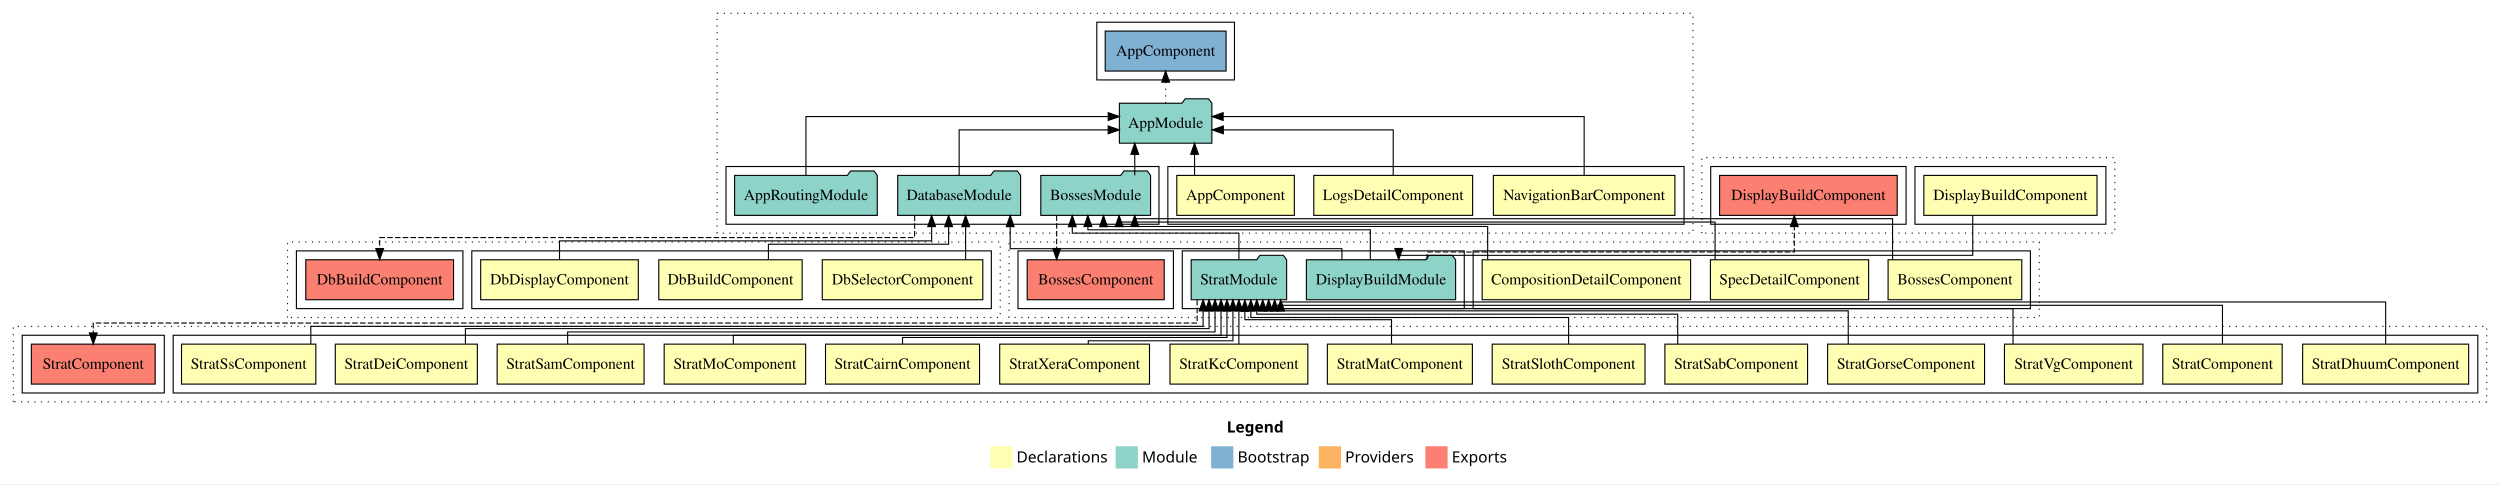
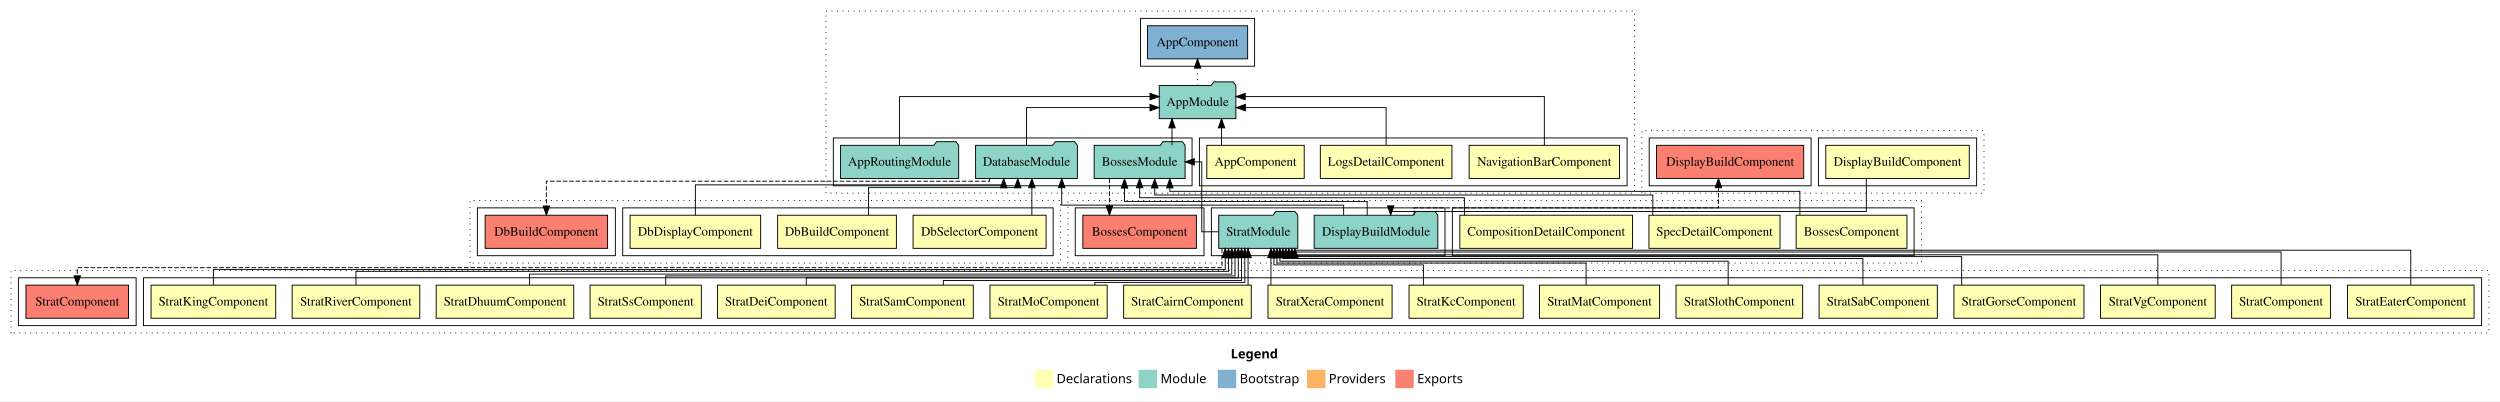
- <svg xmlns="http://www.w3.org/2000/svg" width="2252pt" height="436pt" viewBox="0.00 0.00 2252.00 436.00">
+ <svg xmlns="http://www.w3.org/2000/svg" width="2718pt" height="436pt" viewBox="0.00 0.00 2718.00 436.00">
  <g id="graph0" class="graph" transform="scale(1 1) rotate(0) translate(4 432)">
-     <polygon fill="#ffffff" stroke="transparent" points="-4,4 -4,-432 2248,-432 2248,4 -4,4" />
-     <text text-anchor="start" x="1101.009" y="-42.4" font-family="sans-serif" font-weight="bold" font-size="14.00" fill="#000000">Legend</text>
-     <polygon fill="#ffffb3" stroke="transparent" points="888,-10 888,-30 908,-30 908,-10 888,-10" />
-     <text text-anchor="start" x="911.629" y="-15.4" font-family="sans-serif" font-size="14.00" fill="#000000">  Declarations</text>
-     <polygon fill="#8dd3c7" stroke="transparent" points="1001,-10 1001,-30 1021,-30 1021,-10 1001,-10" />
-     <text text-anchor="start" x="1024.725" y="-15.4" font-family="sans-serif" font-size="14.00" fill="#000000">  Module</text>
-     <polygon fill="#80b1d3" stroke="transparent" points="1087,-10 1087,-30 1107,-30 1107,-10 1087,-10" />
-     <text text-anchor="start" x="1110.781" y="-15.4" font-family="sans-serif" font-size="14.00" fill="#000000">  Bootstrap</text>
-     <polygon fill="#fdb462" stroke="transparent" points="1184,-10 1184,-30 1204,-30 1204,-10 1184,-10" />
-     <text text-anchor="start" x="1207.673" y="-15.4" font-family="sans-serif" font-size="14.00" fill="#000000">  Providers</text>
-     <polygon fill="#fb8072" stroke="transparent" points="1280,-10 1280,-30 1300,-30 1300,-10 1280,-10" />
-     <text text-anchor="start" x="1303.726" y="-15.4" font-family="sans-serif" font-size="14.00" fill="#000000">  Exports</text>
+     <polygon fill="#ffffff" stroke="transparent" points="-4,4 -4,-432 2714,-432 2714,4 -4,4" />
+     <text text-anchor="start" x="1334.009" y="-42.4" font-family="sans-serif" font-weight="bold" font-size="14.00" fill="#000000">Legend</text>
+     <polygon fill="#ffffb3" stroke="transparent" points="1121,-10 1121,-30 1141,-30 1141,-10 1121,-10" />
+     <text text-anchor="start" x="1144.629" y="-15.4" font-family="sans-serif" font-size="14.00" fill="#000000">  Declarations</text>
+     <polygon fill="#8dd3c7" stroke="transparent" points="1234,-10 1234,-30 1254,-30 1254,-10 1234,-10" />
+     <text text-anchor="start" x="1257.725" y="-15.4" font-family="sans-serif" font-size="14.00" fill="#000000">  Module</text>
+     <polygon fill="#80b1d3" stroke="transparent" points="1320,-10 1320,-30 1340,-30 1340,-10 1320,-10" />
+     <text text-anchor="start" x="1343.781" y="-15.4" font-family="sans-serif" font-size="14.00" fill="#000000">  Bootstrap</text>
+     <polygon fill="#fdb462" stroke="transparent" points="1417,-10 1417,-30 1437,-30 1437,-10 1417,-10" />
+     <text text-anchor="start" x="1440.673" y="-15.4" font-family="sans-serif" font-size="14.00" fill="#000000">  Providers</text>
+     <polygon fill="#fb8072" stroke="transparent" points="1513,-10 1513,-30 1533,-30 1533,-10 1513,-10" />
+     <text text-anchor="start" x="1536.726" y="-15.4" font-family="sans-serif" font-size="14.00" fill="#000000">  Exports</text>
    <g id="clust1" class="cluster">
-       <polygon fill="none" stroke="#000000" stroke-dasharray="1,5" points="642,-222 642,-420 1521,-420 1521,-222 642,-222" />
+       <polygon fill="none" stroke="#000000" stroke-dasharray="1,5" points="894,-222 894,-420 1773,-420 1773,-222 894,-222" />
    </g>
    <g id="clust2" class="cluster">
-       <polygon fill="none" stroke="#000000" points="1048,-230 1048,-282 1513,-282 1513,-230 1048,-230" />
+       <polygon fill="none" stroke="#000000" points="1300,-230 1300,-282 1765,-282 1765,-230 1300,-230" />
    </g>
    <g id="clust6" class="cluster">
-       <polygon fill="none" stroke="#000000" points="650,-230 650,-282 1040,-282 1040,-230 650,-230" />
+       <polygon fill="none" stroke="#000000" points="902,-230 902,-282 1292,-282 1292,-230 902,-230" />
    </g>
    <g id="clust8" class="cluster">
-       <polygon fill="none" stroke="#000000" points="984,-360 984,-412 1108,-412 1108,-360 984,-360" />
+       <polygon fill="none" stroke="#000000" points="1236,-360 1236,-412 1360,-412 1360,-360 1236,-360" />
    </g>
    <g id="clust16" class="cluster">
-       <polygon fill="none" stroke="#000000" stroke-dasharray="1,5" points="905,-146 905,-214 1833,-214 1833,-146 905,-146" />
+       <polygon fill="none" stroke="#000000" stroke-dasharray="1,5" points="1157,-146 1157,-214 2085,-214 2085,-146 1157,-146" />
    </g>
    <g id="clust17" class="cluster">
-       <polygon fill="none" stroke="#000000" points="1323,-154 1323,-206 1825,-206 1825,-154 1323,-154" />
+       <polygon fill="none" stroke="#000000" points="1575,-154 1575,-206 2077,-206 2077,-154 1575,-154" />
    </g>
    <g id="clust21" class="cluster">
-       <polygon fill="none" stroke="#000000" points="1061,-154 1061,-206 1315,-206 1315,-154 1061,-154" />
+       <polygon fill="none" stroke="#000000" points="1313,-154 1313,-206 1567,-206 1567,-154 1313,-154" />
    </g>
    <g id="clust22" class="cluster">
-       <polygon fill="none" stroke="#000000" points="913,-154 913,-206 1053,-206 1053,-154 913,-154" />
+       <polygon fill="none" stroke="#000000" points="1165,-154 1165,-206 1305,-206 1305,-154 1165,-154" />
    </g>
    <g id="clust25" class="cluster">
-       <polygon fill="none" stroke="#000000" stroke-dasharray="1,5" points="255,-146 255,-214 897,-214 897,-146 255,-146" />
+       <polygon fill="none" stroke="#000000" stroke-dasharray="1,5" points="507,-146 507,-214 1149,-214 1149,-146 507,-146" />
    </g>
    <g id="clust26" class="cluster">
-       <polygon fill="none" stroke="#000000" points="421,-154 421,-206 889,-206 889,-154 421,-154" />
+       <polygon fill="none" stroke="#000000" points="673,-154 673,-206 1141,-206 1141,-154 673,-154" />
    </g>
    <g id="clust31" class="cluster">
-       <polygon fill="none" stroke="#000000" points="263,-154 263,-206 413,-206 413,-154 263,-154" />
+       <polygon fill="none" stroke="#000000" points="515,-154 515,-206 665,-206 665,-154 515,-154" />
    </g>
    <g id="clust34" class="cluster">
-       <polygon fill="none" stroke="#000000" stroke-dasharray="1,5" points="1529,-222 1529,-290 1901,-290 1901,-222 1529,-222" />
+       <polygon fill="none" stroke="#000000" stroke-dasharray="1,5" points="1781,-222 1781,-290 2153,-290 2153,-222 1781,-222" />
    </g>
    <g id="clust35" class="cluster">
-       <polygon fill="none" stroke="#000000" points="1721,-230 1721,-282 1893,-282 1893,-230 1721,-230" />
+       <polygon fill="none" stroke="#000000" points="1973,-230 1973,-282 2145,-282 2145,-230 1973,-230" />
    </g>
    <g id="clust38" class="cluster">
-       <polygon fill="none" stroke="#000000" points="1537,-230 1537,-282 1713,-282 1713,-230 1537,-230" />
+       <polygon fill="none" stroke="#000000" points="1789,-230 1789,-282 1965,-282 1965,-230 1789,-230" />
    </g>
    <g id="clust41" class="cluster">
-       <polygon fill="none" stroke="#000000" stroke-dasharray="1,5" points="8,-70 8,-138 2236,-138 2236,-70 8,-70" />
+       <polygon fill="none" stroke="#000000" stroke-dasharray="1,5" points="8,-70 8,-138 2702,-138 2702,-70 8,-70" />
    </g>
    <g id="clust42" class="cluster">
-       <polygon fill="none" stroke="#000000" points="152,-78 152,-130 2228,-130 2228,-78 152,-78" />
-     </g>
-     <g id="clust58" class="cluster">
+       <polygon fill="none" stroke="#000000" points="152,-78 152,-130 2694,-130 2694,-78 152,-78" />
+     </g>
+     <g id="clust61" class="cluster">
      <polygon fill="none" stroke="#000000" points="16,-78 16,-130 144,-130 144,-78 16,-78" />
    </g>
    <g id="node1" class="node">
-       <polygon fill="#ffffb3" stroke="#000000" points="1161.94,-274 1056.06,-274 1056.06,-238 1161.94,-238 1161.94,-274" />
-       <text text-anchor="middle" x="1109" y="-251.8" font-family="Times,serif" font-size="14.00" fill="#000000">AppComponent</text>
+       <polygon fill="#ffffb3" stroke="#000000" points="1413.94,-274 1308.06,-274 1308.06,-238 1413.94,-238 1413.94,-274" />
+       <text text-anchor="middle" x="1361" y="-251.8" font-family="Times,serif" font-size="14.00" fill="#000000">AppComponent</text>
    </g>
    <g id="node4" class="node">
-       <polygon fill="#8dd3c7" stroke="#000000" points="1087.657,-339 1084.657,-343 1063.657,-343 1060.657,-339 1004.343,-339 1004.343,-303 1087.657,-303 1087.657,-339" />
-       <text text-anchor="middle" x="1046" y="-316.8" font-family="Times,serif" font-size="14.00" fill="#000000">AppModule</text>
+       <polygon fill="#8dd3c7" stroke="#000000" points="1339.657,-339 1336.657,-343 1315.657,-343 1312.657,-339 1256.343,-339 1256.343,-303 1339.657,-303 1339.657,-339" />
+       <text text-anchor="middle" x="1298" y="-316.8" font-family="Times,serif" font-size="14.00" fill="#000000">AppModule</text>
    </g>
    <g id="edge1" class="edge">
-       <path fill="none" stroke="#000000" d="M1072.054,-274.106C1072.054,-274.106 1072.054,-292.991 1072.054,-292.991" />
-       <polygon fill="#000000" stroke="#000000" points="1068.554,-292.991 1072.054,-302.991 1075.554,-292.991 1068.554,-292.991" />
+       <path fill="none" stroke="#000000" d="M1324.054,-274.106C1324.054,-274.106 1324.054,-292.991 1324.054,-292.991" />
+       <polygon fill="#000000" stroke="#000000" points="1320.554,-292.991 1324.054,-302.991 1327.554,-292.991 1320.554,-292.991" />
    </g>
    <g id="node2" class="node">
-       <polygon fill="#ffffb3" stroke="#000000" points="1504.752,-274 1341.248,-274 1341.248,-238 1504.752,-238 1504.752,-274" />
-       <text text-anchor="middle" x="1423" y="-251.8" font-family="Times,serif" font-size="14.00" fill="#000000">NavigationBarComponent</text>
+       <polygon fill="#ffffb3" stroke="#000000" points="1756.752,-274 1593.248,-274 1593.248,-238 1756.752,-238 1756.752,-274" />
+       <text text-anchor="middle" x="1675" y="-251.8" font-family="Times,serif" font-size="14.00" fill="#000000">NavigationBarComponent</text>
    </g>
    <g id="edge2" class="edge">
-       <path fill="none" stroke="#000000" d="M1423,-274.284C1423,-295.321 1423,-327 1423,-327 1423,-327 1097.786,-327 1097.786,-327" />
-       <polygon fill="#000000" stroke="#000000" points="1097.786,-323.5 1087.786,-327 1097.786,-330.5 1097.786,-323.5" />
+       <path fill="none" stroke="#000000" d="M1675,-274.284C1675,-295.321 1675,-327 1675,-327 1675,-327 1349.786,-327 1349.786,-327" />
+       <polygon fill="#000000" stroke="#000000" points="1349.786,-323.5 1339.786,-327 1349.786,-330.5 1349.786,-323.5" />
    </g>
    <g id="node3" class="node">
-       <polygon fill="#ffffb3" stroke="#000000" points="1322.538,-274 1179.462,-274 1179.462,-238 1322.538,-238 1322.538,-274" />
-       <text text-anchor="middle" x="1251" y="-251.8" font-family="Times,serif" font-size="14.00" fill="#000000">LogsDetailComponent</text>
+       <polygon fill="#ffffb3" stroke="#000000" points="1574.538,-274 1431.462,-274 1431.462,-238 1574.538,-238 1574.538,-274" />
+       <text text-anchor="middle" x="1503" y="-251.8" font-family="Times,serif" font-size="14.00" fill="#000000">LogsDetailComponent</text>
    </g>
    <g id="edge3" class="edge">
-       <path fill="none" stroke="#000000" d="M1251,-274.022C1251,-291.373 1251,-315 1251,-315 1251,-315 1097.979,-315 1097.979,-315" />
-       <polygon fill="#000000" stroke="#000000" points="1097.979,-311.5 1087.979,-315 1097.979,-318.5 1097.979,-311.5" />
+       <path fill="none" stroke="#000000" d="M1503,-274.022C1503,-291.373 1503,-315 1503,-315 1503,-315 1349.979,-315 1349.979,-315" />
+       <polygon fill="#000000" stroke="#000000" points="1349.979,-311.5 1339.979,-315 1349.979,-318.5 1349.979,-311.5" />
    </g>
    <g id="node8" class="node">
-       <polygon fill="#80b1d3" stroke="#000000" points="1100.439,-404 991.561,-404 991.561,-368 1100.439,-368 1100.439,-404" />
-       <text text-anchor="middle" x="1046" y="-381.8" font-family="Times,serif" font-size="14.00" fill="#000000">AppComponent </text>
+       <polygon fill="#80b1d3" stroke="#000000" points="1352.439,-404 1243.561,-404 1243.561,-368 1352.439,-368 1352.439,-404" />
+       <text text-anchor="middle" x="1298" y="-381.8" font-family="Times,serif" font-size="14.00" fill="#000000">AppComponent </text>
    </g>
    <g id="edge7" class="edge">
-       <path fill="none" stroke="#000000" stroke-dasharray="1,5" d="M1046,-339.106C1046,-339.106 1046,-357.991 1046,-357.991" />
-       <polygon fill="#000000" stroke="#000000" points="1042.5,-357.991 1046,-367.991 1049.5,-357.991 1042.5,-357.991" />
+       <path fill="none" stroke="#000000" stroke-dasharray="1,5" d="M1298,-339.106C1298,-339.106 1298,-357.991 1298,-357.991" />
+       <polygon fill="#000000" stroke="#000000" points="1294.5,-357.991 1298,-367.991 1301.5,-357.991 1294.5,-357.991" />
    </g>
    <g id="node5" class="node">
-       <polygon fill="#8dd3c7" stroke="#000000" points="786.274,-274 783.274,-278 762.274,-278 759.274,-274 657.726,-274 657.726,-238 786.274,-238 786.274,-274" />
-       <text text-anchor="middle" x="722" y="-251.8" font-family="Times,serif" font-size="14.00" fill="#000000">AppRoutingModule</text>
+       <polygon fill="#8dd3c7" stroke="#000000" points="1038.274,-274 1035.274,-278 1014.274,-278 1011.274,-274 909.726,-274 909.726,-238 1038.274,-238 1038.274,-274" />
+       <text text-anchor="middle" x="974" y="-251.8" font-family="Times,serif" font-size="14.00" fill="#000000">AppRoutingModule</text>
    </g>
    <g id="edge4" class="edge">
-       <path fill="none" stroke="#000000" d="M722,-274.284C722,-295.321 722,-327 722,-327 722,-327 994.306,-327 994.306,-327" />
-       <polygon fill="#000000" stroke="#000000" points="994.306,-330.5 1004.306,-327 994.306,-323.5 994.306,-330.5" />
+       <path fill="none" stroke="#000000" d="M974,-274.284C974,-295.321 974,-327 974,-327 974,-327 1246.306,-327 1246.306,-327" />
+       <polygon fill="#000000" stroke="#000000" points="1246.306,-330.5 1256.306,-327 1246.306,-323.5 1246.306,-330.5" />
    </g>
    <g id="node6" class="node">
-       <polygon fill="#8dd3c7" stroke="#000000" points="915.35,-274 912.35,-278 891.35,-278 888.35,-274 804.65,-274 804.65,-238 915.35,-238 915.35,-274" />
-       <text text-anchor="middle" x="860" y="-251.8" font-family="Times,serif" font-size="14.00" fill="#000000">DatabaseModule</text>
+       <polygon fill="#8dd3c7" stroke="#000000" points="1167.35,-274 1164.35,-278 1143.35,-278 1140.35,-274 1056.65,-274 1056.65,-238 1167.35,-238 1167.35,-274" />
+       <text text-anchor="middle" x="1112" y="-251.8" font-family="Times,serif" font-size="14.00" fill="#000000">DatabaseModule</text>
    </g>
    <g id="edge5" class="edge">
-       <path fill="none" stroke="#000000" d="M860,-274.022C860,-291.373 860,-315 860,-315 860,-315 994.258,-315 994.258,-315" />
-       <polygon fill="#000000" stroke="#000000" points="994.258,-318.5 1004.258,-315 994.258,-311.5 994.258,-318.5" />
+       <path fill="none" stroke="#000000" d="M1112,-274.022C1112,-291.373 1112,-315 1112,-315 1112,-315 1246.258,-315 1246.258,-315" />
+       <polygon fill="#000000" stroke="#000000" points="1246.258,-318.5 1256.258,-315 1246.258,-311.5 1246.258,-318.5" />
    </g>
    <g id="node18" class="node">
-       <polygon fill="#fb8072" stroke="#000000" points="404.557,-198 271.443,-198 271.443,-162 404.557,-162 404.557,-198" />
-       <text text-anchor="middle" x="338" y="-175.8" font-family="Times,serif" font-size="14.00" fill="#000000">DbBuildComponent </text>
+       <polygon fill="#fb8072" stroke="#000000" points="656.557,-198 523.443,-198 523.443,-162 656.557,-162 656.557,-198" />
+       <text text-anchor="middle" x="590" y="-175.8" font-family="Times,serif" font-size="14.00" fill="#000000">DbBuildComponent </text>
    </g>
    <g id="edge18" class="edge">
-       <path fill="none" stroke="#000000" stroke-dasharray="5,2" d="M819.891,-237.89C819.891,-228.103 819.891,-218 819.891,-218 819.891,-218 338,-218 338,-218 338,-218 338,-208.11 338,-208.11" />
-       <polygon fill="#000000" stroke="#000000" points="341.5,-208.11 338,-198.11 334.5,-208.11 341.5,-208.11" />
+       <path fill="none" stroke="#000000" stroke-dasharray="5,2" d="M1071.891,-237.92C1071.891,-236.154 1071.891,-235 1071.891,-235 1071.891,-235 590,-235 590,-235 590,-235 590,-208.009 590,-208.009" />
+       <polygon fill="#000000" stroke="#000000" points="593.5,-208.009 590,-198.009 586.5,-208.009 593.5,-208.009" />
    </g>
    <g id="node7" class="node">
-       <polygon fill="#8dd3c7" stroke="#000000" points="1032.436,-274 1029.436,-278 1008.436,-278 1005.436,-274 933.564,-274 933.564,-238 1032.436,-238 1032.436,-274" />
-       <text text-anchor="middle" x="983" y="-251.8" font-family="Times,serif" font-size="14.00" fill="#000000">BossesModule</text>
+       <polygon fill="#8dd3c7" stroke="#000000" points="1284.436,-274 1281.436,-278 1260.436,-278 1257.436,-274 1185.564,-274 1185.564,-238 1284.436,-238 1284.436,-274" />
+       <text text-anchor="middle" x="1235" y="-251.8" font-family="Times,serif" font-size="14.00" fill="#000000">BossesModule</text>
    </g>
    <g id="edge6" class="edge">
-       <path fill="none" stroke="#000000" d="M1018.195,-274.106C1018.195,-274.106 1018.195,-292.991 1018.195,-292.991" />
-       <polygon fill="#000000" stroke="#000000" points="1014.695,-292.991 1018.195,-302.991 1021.695,-292.991 1014.695,-292.991" />
+       <path fill="none" stroke="#000000" d="M1270.195,-274.106C1270.195,-274.106 1270.195,-292.991 1270.195,-292.991" />
+       <polygon fill="#000000" stroke="#000000" points="1266.695,-292.991 1270.195,-302.991 1273.695,-292.991 1266.695,-292.991" />
    </g>
    <g id="node14" class="node">
-       <polygon fill="#fb8072" stroke="#000000" points="1044.718,-198 921.282,-198 921.282,-162 1044.718,-162 1044.718,-198" />
-       <text text-anchor="middle" x="983" y="-175.8" font-family="Times,serif" font-size="14.00" fill="#000000">BossesComponent </text>
+       <polygon fill="#fb8072" stroke="#000000" points="1296.718,-198 1173.282,-198 1173.282,-162 1296.718,-162 1296.718,-198" />
+       <text text-anchor="middle" x="1235" y="-175.8" font-family="Times,serif" font-size="14.00" fill="#000000">BossesComponent </text>
    </g>
    <g id="edge13" class="edge">
-       <path fill="none" stroke="#000000" stroke-dasharray="5,2" d="M947.845,-237.989C947.845,-237.989 947.845,-208.145 947.845,-208.145" />
-       <polygon fill="#000000" stroke="#000000" points="951.345,-208.145 947.845,-198.145 944.345,-208.145 951.345,-208.145" />
+       <path fill="none" stroke="#000000" stroke-dasharray="5,2" d="M1202.188,-237.989C1202.188,-237.989 1202.188,-208.145 1202.188,-208.145" />
+       <polygon fill="#000000" stroke="#000000" points="1205.688,-208.145 1202.188,-198.145 1198.688,-208.145 1205.688,-208.145" />
    </g>
    <g id="node9" class="node">
-       <polygon fill="#ffffb3" stroke="#000000" points="1679.252,-198 1536.748,-198 1536.748,-162 1679.252,-162 1679.252,-198" />
-       <text text-anchor="middle" x="1608" y="-175.8" font-family="Times,serif" font-size="14.00" fill="#000000">SpecDetailComponent</text>
+       <polygon fill="#ffffb3" stroke="#000000" points="1931.252,-198 1788.748,-198 1788.748,-162 1931.252,-162 1931.252,-198" />
+       <text text-anchor="middle" x="1860" y="-175.8" font-family="Times,serif" font-size="14.00" fill="#000000">SpecDetailComponent</text>
    </g>
    <g id="edge8" class="edge">
-       <path fill="none" stroke="#000000" d="M1540.938,-198.187C1540.938,-213.182 1540.938,-232 1540.938,-232 1540.938,-232 1004.093,-232 1004.093,-232 1004.093,-232 1004.093,-232.581 1004.093,-232.581" />
-       <polygon fill="#000000" stroke="#000000" points="1000.593,-227.81 1004.093,-237.81 1007.593,-227.81 1000.593,-227.81" />
+       <path fill="none" stroke="#000000" d="M1792.938,-198.127C1792.938,-208.711 1792.938,-220 1792.938,-220 1792.938,-220 1251.406,-220 1251.406,-220 1251.406,-220 1251.406,-227.578 1251.406,-227.578" />
+       <polygon fill="#000000" stroke="#000000" points="1247.906,-227.578 1251.406,-237.578 1254.906,-227.578 1247.906,-227.578" />
    </g>
    <g id="node10" class="node">
-       <polygon fill="#ffffb3" stroke="#000000" points="1518.884,-198 1331.116,-198 1331.116,-162 1518.884,-162 1518.884,-198" />
-       <text text-anchor="middle" x="1425" y="-175.8" font-family="Times,serif" font-size="14.00" fill="#000000">CompositionDetailComponent</text>
+       <polygon fill="#ffffb3" stroke="#000000" points="1770.884,-198 1583.116,-198 1583.116,-162 1770.884,-162 1770.884,-198" />
+       <text text-anchor="middle" x="1677" y="-175.8" font-family="Times,serif" font-size="14.00" fill="#000000">CompositionDetailComponent</text>
    </g>
    <g id="edge9" class="edge">
-       <path fill="none" stroke="#000000" d="M1336.091,-198.147C1336.091,-211.739 1336.091,-228 1336.091,-228 1336.091,-228 990.031,-228 990.031,-228 990.031,-228 990.031,-228.979 990.031,-228.979" />
-       <polygon fill="#000000" stroke="#000000" points="986.531,-227.793 990.031,-237.793 993.531,-227.793 986.531,-227.793" />
+       <path fill="none" stroke="#000000" d="M1588.091,-198.066C1588.091,-207.459 1588.091,-217 1588.091,-217 1588.091,-217 1235,-217 1235,-217 1235,-217 1235,-227.87 1235,-227.87" />
+       <polygon fill="#000000" stroke="#000000" points="1231.5,-227.87 1235,-237.87 1238.5,-227.87 1231.5,-227.87" />
    </g>
    <g id="node11" class="node">
-       <polygon fill="#ffffb3" stroke="#000000" points="1817.218,-198 1696.782,-198 1696.782,-162 1817.218,-162 1817.218,-198" />
-       <text text-anchor="middle" x="1757" y="-175.8" font-family="Times,serif" font-size="14.00" fill="#000000">BossesComponent</text>
+       <polygon fill="#ffffb3" stroke="#000000" points="2069.218,-198 1948.782,-198 1948.782,-162 2069.218,-162 2069.218,-198" />
+       <text text-anchor="middle" x="2009" y="-175.8" font-family="Times,serif" font-size="14.00" fill="#000000">BossesComponent</text>
    </g>
    <g id="edge10" class="edge">
-       <path fill="none" stroke="#000000" d="M1700.82,-198.009C1700.82,-214.049 1700.82,-235 1700.82,-235 1700.82,-235 1018.155,-235 1018.155,-235 1018.155,-235 1018.155,-235.292 1018.155,-235.292" />
-       <polygon fill="#000000" stroke="#000000" points="1014.656,-227.92 1018.155,-237.92 1021.656,-227.92 1014.656,-227.92" />
+       <path fill="none" stroke="#000000" d="M1952.82,-198.15C1952.82,-210.271 1952.82,-224 1952.82,-224 1952.82,-224 1267.812,-224 1267.812,-224 1267.812,-224 1267.812,-227.757 1267.812,-227.757" />
+       <polygon fill="#000000" stroke="#000000" points="1264.312,-227.757 1267.812,-237.757 1271.312,-227.757 1264.312,-227.757" />
    </g>
    <g id="node12" class="node">
-       <polygon fill="#8dd3c7" stroke="#000000" points="1307.215,-198 1304.215,-202 1283.215,-202 1280.215,-198 1172.785,-198 1172.785,-162 1307.215,-162 1307.215,-198" />
-       <text text-anchor="middle" x="1240" y="-175.8" font-family="Times,serif" font-size="14.00" fill="#000000">DisplayBuildModule</text>
+       <polygon fill="#8dd3c7" stroke="#000000" points="1559.215,-198 1556.215,-202 1535.215,-202 1532.215,-198 1424.785,-198 1424.785,-162 1559.215,-162 1559.215,-198" />
+       <text text-anchor="middle" x="1492" y="-175.8" font-family="Times,serif" font-size="14.00" fill="#000000">DisplayBuildModule</text>
    </g>
    <g id="edge17" class="edge">
-       <path fill="none" stroke="#000000" d="M1204.807,-198.207C1204.807,-203.555 1204.807,-208 1204.807,-208 1204.807,-208 905.971,-208 905.971,-208 905.971,-208 905.971,-227.853 905.971,-227.853" />
-       <polygon fill="#000000" stroke="#000000" points="902.471,-227.853 905.971,-237.853 909.471,-227.853 902.471,-227.853" />
+       <path fill="none" stroke="#000000" d="M1456.807,-198.202C1456.807,-204.028 1456.807,-209 1456.807,-209 1456.807,-209 1150.289,-209 1150.289,-209 1150.289,-209 1150.289,-227.963 1150.289,-227.963" />
+       <polygon fill="#000000" stroke="#000000" points="1146.789,-227.963 1150.289,-237.963 1153.789,-227.963 1146.789,-227.963" />
    </g>
    <g id="edge11" class="edge">
-       <path fill="none" stroke="#000000" d="M1230.382,-198.044C1230.382,-210.563 1230.382,-225 1230.382,-225 1230.382,-225 975.969,-225 975.969,-225 975.969,-225 975.969,-227.967 975.969,-227.967" />
-       <polygon fill="#000000" stroke="#000000" points="972.469,-227.967 975.969,-237.967 979.469,-227.967 972.469,-227.967" />
+       <path fill="none" stroke="#000000" d="M1482.382,-198.045C1482.382,-205.749 1482.382,-213 1482.382,-213 1482.382,-213 1218.594,-213 1218.594,-213 1218.594,-213 1218.594,-227.515 1218.594,-227.515" />
+       <polygon fill="#000000" stroke="#000000" points="1215.094,-227.514 1218.594,-237.515 1222.094,-227.515 1215.094,-227.514" />
    </g>
    <g id="node20" class="node">
-       <polygon fill="#fb8072" stroke="#000000" points="1704.998,-274 1545.002,-274 1545.002,-238 1704.998,-238 1704.998,-274" />
-       <text text-anchor="middle" x="1625" y="-251.8" font-family="Times,serif" font-size="14.00" fill="#000000">DisplayBuildComponent </text>
+       <polygon fill="#fb8072" stroke="#000000" points="1956.998,-274 1797.002,-274 1797.002,-238 1956.998,-238 1956.998,-274" />
+       <text text-anchor="middle" x="1877" y="-251.8" font-family="Times,serif" font-size="14.00" fill="#000000">DisplayBuildComponent </text>
    </g>
    <g id="edge20" class="edge">
-       <path fill="none" stroke="#000000" stroke-dasharray="5,2" d="M1281.532,-198.169C1281.532,-202.046 1281.532,-205 1281.532,-205 1281.532,-205 1612.314,-205 1612.314,-205 1612.314,-205 1612.314,-227.876 1612.314,-227.876" />
-       <polygon fill="#000000" stroke="#000000" points="1608.814,-227.876 1612.314,-237.876 1615.814,-227.876 1608.814,-227.876" />
+       <path fill="none" stroke="#000000" stroke-dasharray="5,2" d="M1533.532,-198.058C1533.532,-202.494 1533.532,-206 1533.532,-206 1533.532,-206 1864.314,-206 1864.314,-206 1864.314,-206 1864.314,-227.949 1864.314,-227.949" />
+       <polygon fill="#000000" stroke="#000000" points="1860.814,-227.949 1864.314,-237.949 1867.814,-227.949 1860.814,-227.949" />
    </g>
    <g id="node13" class="node">
-       <polygon fill="#8dd3c7" stroke="#000000" points="1154.989,-198 1151.989,-202 1130.989,-202 1127.989,-198 1069.011,-198 1069.011,-162 1154.989,-162 1154.989,-198" />
-       <text text-anchor="middle" x="1112" y="-175.8" font-family="Times,serif" font-size="14.00" fill="#000000">StratModule</text>
+       <polygon fill="#8dd3c7" stroke="#000000" points="1406.989,-198 1403.989,-202 1382.989,-202 1379.989,-198 1321.011,-198 1321.011,-162 1406.989,-162 1406.989,-198" />
+       <text text-anchor="middle" x="1364" y="-175.8" font-family="Times,serif" font-size="14.00" fill="#000000">StratModule</text>
    </g>
    <g id="edge12" class="edge">
-       <path fill="none" stroke="#000000" d="M1112,-198.055C1112,-209.439 1112,-222 1112,-222 1112,-222 961.907,-222 961.907,-222 961.907,-222 961.907,-227.806 961.907,-227.806" />
-       <polygon fill="#000000" stroke="#000000" points="958.407,-227.805 961.907,-237.806 965.407,-227.806 958.407,-227.805" />
-     </g>
-     <g id="node35" class="node">
+       <path fill="none" stroke="#000000" d="M1321.001,-180C1310.677,-180 1302.57,-180 1302.57,-180 1302.57,-180 1302.57,-256 1302.57,-256 1302.57,-256 1294.462,-256 1294.462,-256" />
+       <polygon fill="#000000" stroke="#000000" points="1294.462,-252.5 1284.462,-256 1294.462,-259.5 1294.462,-252.5" />
+     </g>
+     <g id="node38" class="node">
      <polygon fill="#fb8072" stroke="#000000" points="135.772,-122 24.228,-122 24.228,-86 135.772,-86 135.772,-122" />
      <text text-anchor="middle" x="80" y="-99.8" font-family="Times,serif" font-size="14.00" fill="#000000">StratComponent </text>
    </g>
+     <g id="edge38" class="edge">
+       <path fill="none" stroke="#000000" stroke-dasharray="5,2" d="M1324.549,-161.87C1324.549,-151.685 1324.549,-141 1324.549,-141 1324.549,-141 80,-141 80,-141 80,-141 80,-132.066 80,-132.066" />
+       <polygon fill="#000000" stroke="#000000" points="83.5,-132.066 80,-122.066 76.5,-132.066 83.5,-132.066" />
+     </g>
+     <g id="node15" class="node">
+       <polygon fill="#ffffb3" stroke="#000000" points="970.558,-198 841.442,-198 841.442,-162 970.558,-162 970.558,-198" />
+       <text text-anchor="middle" x="906" y="-175.8" font-family="Times,serif" font-size="14.00" fill="#000000">DbBuildComponent</text>
+     </g>
+     <g id="edge14" class="edge">
+       <path fill="none" stroke="#000000" d="M940.196,-198.147C940.196,-211.739 940.196,-228 940.196,-228 940.196,-228 1102.522,-228 1102.522,-228 1102.522,-228 1102.522,-228.979 1102.522,-228.979" />
+       <polygon fill="#000000" stroke="#000000" points="1099.022,-227.793 1102.522,-237.793 1106.022,-227.793 1099.022,-227.793" />
+     </g>
+     <g id="node16" class="node">
+       <polygon fill="#ffffb3" stroke="#000000" points="822.986,-198 681.014,-198 681.014,-162 822.986,-162 822.986,-198" />
+       <text text-anchor="middle" x="752" y="-175.8" font-family="Times,serif" font-size="14.00" fill="#000000">DbDisplayComponent</text>
+     </g>
+     <g id="edge15" class="edge">
+       <path fill="none" stroke="#000000" d="M752,-198.124C752,-212.783 752,-231 752,-231 752,-231 1087.206,-231 1087.206,-231 1087.206,-231 1087.206,-231.683 1087.206,-231.683" />
+       <polygon fill="#000000" stroke="#000000" points="1083.707,-227.831 1087.206,-237.831 1090.707,-227.831 1083.707,-227.831" />
+     </g>
+     <g id="node17" class="node">
+       <polygon fill="#ffffb3" stroke="#000000" points="1133.307,-198 988.692,-198 988.692,-162 1133.307,-162 1133.307,-198" />
+       <text text-anchor="middle" x="1061" y="-175.8" font-family="Times,serif" font-size="14.00" fill="#000000">DbSelectorComponent</text>
+     </g>
+     <g id="edge16" class="edge">
+       <path fill="none" stroke="#000000" d="M1117.838,-198.011C1117.838,-198.011 1117.838,-227.855 1117.838,-227.855" />
+       <polygon fill="#000000" stroke="#000000" points="1114.338,-227.855 1117.838,-237.855 1121.338,-227.855 1114.338,-227.855" />
+     </g>
+     <g id="node19" class="node">
+       <polygon fill="#ffffb3" stroke="#000000" points="2136.997,-274 1981.003,-274 1981.003,-238 2136.997,-238 2136.997,-274" />
+       <text text-anchor="middle" x="2059" y="-251.8" font-family="Times,serif" font-size="14.00" fill="#000000">DisplayBuildComponent</text>
+     </g>
+     <g id="edge19" class="edge">
+       <path fill="none" stroke="#000000" d="M2025.055,-237.718C2025.055,-222.052 2025.055,-202 2025.055,-202 2025.055,-202 1507.957,-202 1507.957,-202 1507.957,-202 1507.957,-201.617 1507.957,-201.617" />
+       <polygon fill="#000000" stroke="#000000" points="1511.457,-208.168 1507.957,-198.168 1504.457,-208.168 1511.457,-208.168" />
+     </g>
+     <g id="node21" class="node">
+       <polygon fill="#ffffb3" stroke="#000000" points="2529.772,-122 2422.228,-122 2422.228,-86 2529.772,-86 2529.772,-122" />
+       <text text-anchor="middle" x="2476" y="-99.8" font-family="Times,serif" font-size="14.00" fill="#000000">StratComponent</text>
+     </g>
+     <g id="edge21" class="edge">
+       <path fill="none" stroke="#000000" d="M2476,-122.282C2476,-137.948 2476,-158 2476,-158 2476,-158 1400.499,-158 1400.499,-158 1400.499,-158 1400.499,-158.383 1400.499,-158.383" />
+       <polygon fill="#000000" stroke="#000000" points="1396.999,-151.832 1400.499,-161.832 1403.999,-151.832 1396.999,-151.832" />
+     </g>
+     <g id="node22" class="node">
+       <polygon fill="#ffffb3" stroke="#000000" points="2404.378,-122 2279.622,-122 2279.622,-86 2404.378,-86 2404.378,-122" />
+       <text text-anchor="middle" x="2342" y="-99.8" font-family="Times,serif" font-size="14.00" fill="#000000">StratVgComponent</text>
+     </g>
+     <g id="edge22" class="edge">
+       <path fill="none" stroke="#000000" d="M2342,-122.124C2342,-136.783 2342,-155 2342,-155 2342,-155 1397.251,-155 1397.251,-155 1397.251,-155 1397.251,-155.683 1397.251,-155.683" />
+       <polygon fill="#000000" stroke="#000000" points="1393.751,-151.831 1397.251,-161.831 1400.751,-151.831 1393.751,-151.831" />
+     </g>
+     <g id="node23" class="node">
+       <polygon fill="#ffffb3" stroke="#000000" points="2261.698,-122 2120.302,-122 2120.302,-86 2261.698,-86 2261.698,-122" />
+       <text text-anchor="middle" x="2191" y="-99.8" font-family="Times,serif" font-size="14.00" fill="#000000">StratGorseComponent</text>
+     </g>
+     <g id="edge23" class="edge">
+       <path fill="none" stroke="#000000" d="M2128.7,-122.246C2128.7,-136.177 2128.7,-153 2128.7,-153 2128.7,-153 1394.003,-153 1394.003,-153 1394.003,-153 1394.003,-153.884 1394.003,-153.884" />
+       <polygon fill="#000000" stroke="#000000" points="1390.503,-151.841 1394.003,-161.841 1397.503,-151.841 1390.503,-151.841" />
+     </g>
+     <g id="node24" class="node">
+       <polygon fill="#ffffb3" stroke="#000000" points="2102.269,-122 1973.731,-122 1973.731,-86 2102.269,-86 2102.269,-122" />
+       <text text-anchor="middle" x="2038" y="-99.8" font-family="Times,serif" font-size="14.00" fill="#000000">StratSabComponent</text>
+     </g>
+     <g id="edge24" class="edge">
+       <path fill="none" stroke="#000000" d="M2021.362,-122.037C2021.362,-135.291 2021.362,-151 2021.362,-151 2021.362,-151 1390.755,-151 1390.755,-151 1390.755,-151 1390.755,-152.08 1390.755,-152.08" />
+       <polygon fill="#000000" stroke="#000000" points="1387.255,-151.798 1390.755,-161.798 1394.255,-151.799 1387.255,-151.798" />
+     </g>
+     <g id="node25" class="node">
+       <polygon fill="#ffffb3" stroke="#000000" points="1955.836,-122 1818.164,-122 1818.164,-86 1955.836,-86 1955.836,-122" />
+       <text text-anchor="middle" x="1887" y="-99.8" font-family="Times,serif" font-size="14.00" fill="#000000">StratSlothComponent</text>
+     </g>
+     <g id="edge25" class="edge">
+       <path fill="none" stroke="#000000" d="M1874.854,-122.15C1874.854,-134.271 1874.854,-148 1874.854,-148 1874.854,-148 1387.507,-148 1387.507,-148 1387.507,-148 1387.507,-151.757 1387.507,-151.757" />
+       <polygon fill="#000000" stroke="#000000" points="1384.007,-151.757 1387.507,-161.757 1391.007,-151.757 1384.007,-151.757" />
+     </g>
+     <g id="node26" class="node">
+       <polygon fill="#ffffb3" stroke="#000000" points="1800.322,-122 1669.678,-122 1669.678,-86 1800.322,-86 1800.322,-122" />
+       <text text-anchor="middle" x="1735" y="-99.8" font-family="Times,serif" font-size="14.00" fill="#000000">StratMatComponent</text>
+     </g>
+     <g id="edge26" class="edge">
+       <path fill="none" stroke="#000000" d="M1720.391,-122.055C1720.391,-133.439 1720.391,-146 1720.391,-146 1720.391,-146 1384.26,-146 1384.26,-146 1384.26,-146 1384.26,-151.806 1384.26,-151.806" />
+       <polygon fill="#000000" stroke="#000000" points="1380.76,-151.805 1384.26,-161.806 1387.76,-151.806 1380.76,-151.805" />
+     </g>
+     <g id="node27" class="node">
+       <polygon fill="#ffffb3" stroke="#000000" points="1652.093,-122 1527.907,-122 1527.907,-86 1652.093,-86 1652.093,-122" />
+       <text text-anchor="middle" x="1590" y="-99.8" font-family="Times,serif" font-size="14.00" fill="#000000">StratKcComponent</text>
+     </g>
+     <g id="edge27" class="edge">
+       <path fill="none" stroke="#000000" d="M1543.531,-122.127C1543.531,-132.711 1543.531,-144 1543.531,-144 1543.531,-144 1381.012,-144 1381.012,-144 1381.012,-144 1381.012,-151.578 1381.012,-151.578" />
+       <polygon fill="#000000" stroke="#000000" points="1377.512,-151.578 1381.012,-161.578 1384.512,-151.578 1377.512,-151.578" />
+     </g>
+     <g id="node28" class="node">
+       <polygon fill="#ffffb3" stroke="#000000" points="1509.468,-122 1374.532,-122 1374.532,-86 1509.468,-86 1509.468,-122" />
+       <text text-anchor="middle" x="1442" y="-99.8" font-family="Times,serif" font-size="14.00" fill="#000000">StratXeraComponent</text>
+     </g>
+     <g id="edge28" class="edge">
+       <path fill="none" stroke="#000000" d="M1377.764,-122.011C1377.764,-122.011 1377.764,-151.855 1377.764,-151.855" />
+       <polygon fill="#000000" stroke="#000000" points="1374.264,-151.855 1377.764,-161.855 1381.264,-151.855 1374.264,-151.855" />
+     </g>
+     <g id="node29" class="node">
+       <polygon fill="#ffffb3" stroke="#000000" points="1356.374,-122 1217.626,-122 1217.626,-86 1356.374,-86 1356.374,-122" />
+       <text text-anchor="middle" x="1287" y="-99.8" font-family="Times,serif" font-size="14.00" fill="#000000">StratCairnComponent</text>
+     </g>
+     <g id="edge29" class="edge">
+       <path fill="none" stroke="#000000" d="M1352.894,-122.011C1352.894,-122.011 1352.894,-151.855 1352.894,-151.855" />
+       <polygon fill="#000000" stroke="#000000" points="1349.394,-151.855 1352.894,-161.855 1356.394,-151.855 1349.394,-151.855" />
+     </g>
+     <g id="node30" class="node">
+       <polygon fill="#ffffb3" stroke="#000000" points="1199.716,-122 1072.284,-122 1072.284,-86 1199.716,-86 1199.716,-122" />
+       <text text-anchor="middle" x="1136" y="-99.8" font-family="Times,serif" font-size="14.00" fill="#000000">StratMoComponent</text>
+     </g>
+     <g id="edge30" class="edge">
+       <path fill="none" stroke="#000000" d="M1186.375,-122.08C1186.375,-123.846 1186.375,-125 1186.375,-125 1186.375,-125 1349.351,-125 1349.351,-125 1349.351,-125 1349.351,-151.991 1349.351,-151.991" />
+       <polygon fill="#000000" stroke="#000000" points="1345.851,-151.991 1349.351,-161.991 1352.851,-151.991 1345.851,-151.991" />
+     </g>
+     <g id="node31" class="node">
+       <polygon fill="#ffffb3" stroke="#000000" points="1054.16,-122 921.84,-122 921.84,-86 1054.16,-86 1054.16,-122" />
+       <text text-anchor="middle" x="988" y="-99.8" font-family="Times,serif" font-size="14.00" fill="#000000">StratSamComponent</text>
+     </g>
+     <g id="edge31" class="edge">
+       <path fill="none" stroke="#000000" d="M1021.588,-122.122C1021.588,-124.973 1021.588,-127 1021.588,-127 1021.588,-127 1345.807,-127 1345.807,-127 1345.807,-127 1345.807,-151.76 1345.807,-151.76" />
+       <polygon fill="#000000" stroke="#000000" points="1342.308,-151.76 1345.807,-161.76 1349.308,-151.76 1342.308,-151.76" />
+     </g>
+     <g id="node32" class="node">
+       <polygon fill="#ffffb3" stroke="#000000" points="903.983,-122 776.017,-122 776.017,-86 903.983,-86 903.983,-122" />
+       <text text-anchor="middle" x="840" y="-99.8" font-family="Times,serif" font-size="14.00" fill="#000000">StratDeiComponent</text>
+     </g>
+     <g id="edge32" class="edge">
+       <path fill="none" stroke="#000000" d="M872.607,-122.058C872.607,-126.495 872.607,-130 872.607,-130 872.607,-130 1342.264,-130 1342.264,-130 1342.264,-130 1342.264,-151.949 1342.264,-151.949" />
+       <polygon fill="#000000" stroke="#000000" points="1338.764,-151.949 1342.264,-161.949 1345.764,-151.949 1338.764,-151.949" />
+     </g>
+     <g id="node33" class="node">
+       <polygon fill="#ffffb3" stroke="#000000" points="758.499,-122 637.501,-122 637.501,-86 758.499,-86 758.499,-122" />
+       <text text-anchor="middle" x="698" y="-99.8" font-family="Times,serif" font-size="14.00" fill="#000000">StratSsComponent</text>
+     </g>
+     <g id="edge33" class="edge">
+       <path fill="none" stroke="#000000" d="M719.753,-122.207C719.753,-127.555 719.753,-132 719.753,-132 719.753,-132 1338.721,-132 1338.721,-132 1338.721,-132 1338.721,-151.853 1338.721,-151.853" />
+       <polygon fill="#000000" stroke="#000000" points="1335.221,-151.853 1338.721,-161.853 1342.221,-151.853 1335.221,-151.853" />
+     </g>
+     <g id="node34" class="node">
+       <polygon fill="#ffffb3" stroke="#000000" points="619.769,-122 470.231,-122 470.231,-86 619.769,-86 619.769,-122" />
+       <text text-anchor="middle" x="545" y="-99.8" font-family="Times,serif" font-size="14.00" fill="#000000">StratDhuumComponent</text>
+     </g>
+     <g id="edge34" class="edge">
+       <path fill="none" stroke="#000000" d="M571.678,-122.143C571.678,-128.461 571.678,-134 571.678,-134 571.678,-134 1335.178,-134 1335.178,-134 1335.178,-134 1335.178,-151.82 1335.178,-151.82" />
+       <polygon fill="#000000" stroke="#000000" points="1331.678,-151.82 1335.178,-161.82 1338.678,-151.82 1331.678,-151.82" />
+     </g>
+     <g id="node35" class="node">
+       <polygon fill="#ffffb3" stroke="#000000" points="452.374,-122 313.626,-122 313.626,-86 452.374,-86 452.374,-122" />
+       <text text-anchor="middle" x="383" y="-99.8" font-family="Times,serif" font-size="14.00" fill="#000000">StratRiverComponent</text>
+     </g>
    <g id="edge35" class="edge">
-       <path fill="none" stroke="#000000" stroke-dasharray="5,2" d="M1074.38,-161.87C1074.38,-151.685 1074.38,-141 1074.38,-141 1074.38,-141 80,-141 80,-141 80,-141 80,-132.066 80,-132.066" />
-       <polygon fill="#000000" stroke="#000000" points="83.5,-132.066 80,-122.066 76.5,-132.066 83.5,-132.066" />
-     </g>
-     <g id="node15" class="node">
-       <polygon fill="#ffffb3" stroke="#000000" points="718.558,-198 589.442,-198 589.442,-162 718.558,-162 718.558,-198" />
-       <text text-anchor="middle" x="654" y="-175.8" font-family="Times,serif" font-size="14.00" fill="#000000">DbBuildComponent</text>
-     </g>
-     <g id="edge14" class="edge">
-       <path fill="none" stroke="#000000" d="M688.196,-198.243C688.196,-205.43 688.196,-212 688.196,-212 688.196,-212 850.522,-212 850.522,-212 850.522,-212 850.522,-227.85 850.522,-227.85" />
-       <polygon fill="#000000" stroke="#000000" points="847.022,-227.849 850.522,-237.85 854.022,-227.85 847.022,-227.849" />
-     </g>
-     <g id="node16" class="node">
-       <polygon fill="#ffffb3" stroke="#000000" points="570.986,-198 429.014,-198 429.014,-162 570.986,-162 570.986,-198" />
-       <text text-anchor="middle" x="500" y="-175.8" font-family="Times,serif" font-size="14.00" fill="#000000">DbDisplayComponent</text>
-     </g>
-     <g id="edge15" class="edge">
-       <path fill="none" stroke="#000000" d="M500,-198.32C500,-206.788 500,-215 500,-215 500,-215 835.206,-215 835.206,-215 835.206,-215 835.206,-227.898 835.206,-227.898" />
-       <polygon fill="#000000" stroke="#000000" points="831.707,-227.897 835.206,-237.898 838.707,-227.898 831.707,-227.897" />
-     </g>
-     <g id="node17" class="node">
-       <polygon fill="#ffffb3" stroke="#000000" points="881.308,-198 736.692,-198 736.692,-162 881.308,-162 881.308,-198" />
-       <text text-anchor="middle" x="809" y="-175.8" font-family="Times,serif" font-size="14.00" fill="#000000">DbSelectorComponent</text>
-     </g>
-     <g id="edge16" class="edge">
-       <path fill="none" stroke="#000000" d="M865.838,-198.011C865.838,-198.011 865.838,-227.855 865.838,-227.855" />
-       <polygon fill="#000000" stroke="#000000" points="862.338,-227.855 865.838,-237.855 869.338,-227.855 862.338,-227.855" />
-     </g>
-     <g id="node19" class="node">
-       <polygon fill="#ffffb3" stroke="#000000" points="1884.997,-274 1729.003,-274 1729.003,-238 1884.997,-238 1884.997,-274" />
-       <text text-anchor="middle" x="1807" y="-251.8" font-family="Times,serif" font-size="14.00" fill="#000000">DisplayBuildComponent</text>
-     </g>
-     <g id="edge19" class="edge">
-       <path fill="none" stroke="#000000" d="M1773.055,-237.718C1773.055,-222.052 1773.055,-202 1773.055,-202 1773.055,-202 1255.957,-202 1255.957,-202 1255.957,-202 1255.957,-201.617 1255.957,-201.617" />
-       <polygon fill="#000000" stroke="#000000" points="1259.457,-208.168 1255.957,-198.168 1252.457,-208.168 1259.457,-208.168" />
-     </g>
-     <g id="node21" class="node">
-       <polygon fill="#ffffb3" stroke="#000000" points="2051.772,-122 1944.228,-122 1944.228,-86 2051.772,-86 2051.772,-122" />
-       <text text-anchor="middle" x="1998" y="-99.8" font-family="Times,serif" font-size="14.00" fill="#000000">StratComponent</text>
-     </g>
-     <g id="edge21" class="edge">
-       <path fill="none" stroke="#000000" d="M1998,-122.24C1998,-137.571 1998,-157 1998,-157 1998,-157 1144.246,-157 1144.246,-157 1144.246,-157 1144.246,-157.488 1144.246,-157.488" />
-       <polygon fill="#000000" stroke="#000000" points="1140.746,-151.878 1144.246,-161.878 1147.746,-151.878 1140.746,-151.878" />
-     </g>
-     <g id="node22" class="node">
-       <polygon fill="#ffffb3" stroke="#000000" points="1926.378,-122 1801.622,-122 1801.622,-86 1926.378,-86 1926.378,-122" />
-       <text text-anchor="middle" x="1864" y="-99.8" font-family="Times,serif" font-size="14.00" fill="#000000">StratVgComponent</text>
-     </g>
-     <g id="edge22" class="edge">
-       <path fill="none" stroke="#000000" d="M1809.335,-122.051C1809.335,-136.373 1809.335,-154 1809.335,-154 1809.335,-154 1138.871,-154 1138.871,-154 1138.871,-154 1138.871,-154.794 1138.871,-154.794" />
-       <polygon fill="#000000" stroke="#000000" points="1135.372,-151.942 1138.871,-161.942 1142.372,-151.942 1135.372,-151.942" />
-     </g>
-     <g id="node23" class="node">
-       <polygon fill="#ffffb3" stroke="#000000" points="1783.698,-122 1642.302,-122 1642.302,-86 1783.698,-86 1783.698,-122" />
-       <text text-anchor="middle" x="1713" y="-99.8" font-family="Times,serif" font-size="14.00" fill="#000000">StratGorseComponent</text>
-     </g>
-     <g id="edge23" class="edge">
-       <path fill="none" stroke="#000000" d="M1660.889,-122.147C1660.889,-135.739 1660.889,-152 1660.889,-152 1660.889,-152 1133.497,-152 1133.497,-152 1133.497,-152 1133.497,-152.979 1133.497,-152.979" />
-       <polygon fill="#000000" stroke="#000000" points="1129.997,-151.793 1133.497,-161.793 1136.997,-151.793 1129.997,-151.793" />
-     </g>
-     <g id="node24" class="node">
-       <polygon fill="#ffffb3" stroke="#000000" points="1624.269,-122 1495.731,-122 1495.731,-86 1624.269,-86 1624.269,-122" />
-       <text text-anchor="middle" x="1560" y="-99.8" font-family="Times,serif" font-size="14.00" fill="#000000">StratSabComponent</text>
-     </g>
-     <g id="edge24" class="edge">
-       <path fill="none" stroke="#000000" d="M1507.279,-122.044C1507.279,-134.563 1507.279,-149 1507.279,-149 1507.279,-149 1128.123,-149 1128.123,-149 1128.123,-149 1128.123,-151.967 1128.123,-151.967" />
-       <polygon fill="#000000" stroke="#000000" points="1124.623,-151.967 1128.123,-161.967 1131.623,-151.967 1124.623,-151.967" />
-     </g>
-     <g id="node25" class="node">
-       <polygon fill="#ffffb3" stroke="#000000" points="1477.836,-122 1340.164,-122 1340.164,-86 1477.836,-86 1477.836,-122" />
-       <text text-anchor="middle" x="1409" y="-99.8" font-family="Times,serif" font-size="14.00" fill="#000000">StratSlothComponent</text>
-     </g>
-     <g id="edge25" class="edge">
-       <path fill="none" stroke="#000000" d="M1409,-122.055C1409,-133.439 1409,-146 1409,-146 1409,-146 1122.749,-146 1122.749,-146 1122.749,-146 1122.749,-151.806 1122.749,-151.806" />
-       <polygon fill="#000000" stroke="#000000" points="1119.249,-151.805 1122.749,-161.806 1126.249,-151.806 1119.249,-151.805" />
-     </g>
-     <g id="node26" class="node">
-       <polygon fill="#ffffb3" stroke="#000000" points="1322.322,-122 1191.678,-122 1191.678,-86 1322.322,-86 1322.322,-122" />
-       <text text-anchor="middle" x="1257" y="-99.8" font-family="Times,serif" font-size="14.00" fill="#000000">StratMatComponent</text>
-     </g>
-     <g id="edge26" class="edge">
-       <path fill="none" stroke="#000000" d="M1249.473,-122.127C1249.473,-132.711 1249.473,-144 1249.473,-144 1249.473,-144 1117.374,-144 1117.374,-144 1117.374,-144 1117.374,-151.578 1117.374,-151.578" />
-       <polygon fill="#000000" stroke="#000000" points="1113.874,-151.578 1117.374,-161.578 1120.874,-151.578 1113.874,-151.578" />
-     </g>
-     <g id="node27" class="node">
-       <polygon fill="#ffffb3" stroke="#000000" points="1174.093,-122 1049.907,-122 1049.907,-86 1174.093,-86 1174.093,-122" />
-       <text text-anchor="middle" x="1112" y="-99.8" font-family="Times,serif" font-size="14.00" fill="#000000">StratKcComponent</text>
-     </g>
-     <g id="edge27" class="edge">
-       <path fill="none" stroke="#000000" d="M1112,-122.011C1112,-122.011 1112,-151.855 1112,-151.855" />
-       <polygon fill="#000000" stroke="#000000" points="1108.5,-151.855 1112,-161.855 1115.5,-151.855 1108.5,-151.855" />
-     </g>
-     <g id="node28" class="node">
-       <polygon fill="#ffffb3" stroke="#000000" points="1031.468,-122 896.532,-122 896.532,-86 1031.468,-86 1031.468,-122" />
-       <text text-anchor="middle" x="964" y="-99.8" font-family="Times,serif" font-size="14.00" fill="#000000">StratXeraComponent</text>
-     </g>
-     <g id="edge28" class="edge">
-       <path fill="none" stroke="#000000" d="M976.313,-122.08C976.313,-123.846 976.313,-125 976.313,-125 976.313,-125 1106.626,-125 1106.626,-125 1106.626,-125 1106.626,-151.991 1106.626,-151.991" />
-       <polygon fill="#000000" stroke="#000000" points="1103.126,-151.991 1106.626,-161.991 1110.126,-151.991 1103.126,-151.991" />
-     </g>
-     <g id="node29" class="node">
-       <polygon fill="#ffffb3" stroke="#000000" points="878.374,-122 739.626,-122 739.626,-86 878.374,-86 878.374,-122" />
-       <text text-anchor="middle" x="809" y="-99.8" font-family="Times,serif" font-size="14.00" fill="#000000">StratCairnComponent</text>
-     </g>
-     <g id="edge29" class="edge">
-       <path fill="none" stroke="#000000" d="M809,-122.19C809,-125.538 809,-128 809,-128 809,-128 1101.251,-128 1101.251,-128 1101.251,-128 1101.251,-151.813 1101.251,-151.813" />
-       <polygon fill="#000000" stroke="#000000" points="1097.752,-151.813 1101.251,-161.813 1104.752,-151.813 1097.752,-151.813" />
-     </g>
-     <g id="node30" class="node">
-       <polygon fill="#ffffb3" stroke="#000000" points="721.716,-122 594.284,-122 594.284,-86 721.716,-86 721.716,-122" />
-       <text text-anchor="middle" x="658" y="-99.8" font-family="Times,serif" font-size="14.00" fill="#000000">StratMoComponent</text>
-     </g>
-     <g id="edge30" class="edge">
-       <path fill="none" stroke="#000000" d="M656.585,-122.058C656.585,-126.495 656.585,-130 656.585,-130 656.585,-130 1095.877,-130 1095.877,-130 1095.877,-130 1095.877,-151.949 1095.877,-151.949" />
-       <polygon fill="#000000" stroke="#000000" points="1092.377,-151.949 1095.877,-161.949 1099.377,-151.949 1092.377,-151.949" />
-     </g>
-     <g id="node31" class="node">
-       <polygon fill="#ffffb3" stroke="#000000" points="576.16,-122 443.84,-122 443.84,-86 576.16,-86 576.16,-122" />
-       <text text-anchor="middle" x="510" y="-99.8" font-family="Times,serif" font-size="14.00" fill="#000000">StratSamComponent</text>
-     </g>
-     <g id="edge31" class="edge">
-       <path fill="none" stroke="#000000" d="M507.332,-122.201C507.332,-128.028 507.332,-133 507.332,-133 507.332,-133 1090.503,-133 1090.503,-133 1090.503,-133 1090.503,-151.963 1090.503,-151.963" />
-       <polygon fill="#000000" stroke="#000000" points="1087.003,-151.963 1090.503,-161.963 1094.003,-151.963 1087.003,-151.963" />
-     </g>
-     <g id="node32" class="node">
-       <polygon fill="#ffffb3" stroke="#000000" points="425.983,-122 298.017,-122 298.017,-86 425.983,-86 425.983,-122" />
-       <text text-anchor="middle" x="362" y="-99.8" font-family="Times,serif" font-size="14.00" fill="#000000">StratDeiComponent</text>
-     </g>
-     <g id="edge32" class="edge">
-       <path fill="none" stroke="#000000" d="M415.26,-122.243C415.26,-129.43 415.26,-136 415.26,-136 415.26,-136 1085.129,-136 1085.129,-136 1085.129,-136 1085.129,-151.85 1085.129,-151.85" />
-       <polygon fill="#000000" stroke="#000000" points="1081.629,-151.849 1085.129,-161.85 1088.629,-151.85 1081.629,-151.849" />
-     </g>
-     <g id="node33" class="node">
-       <polygon fill="#ffffb3" stroke="#000000" points="280.499,-122 159.501,-122 159.501,-86 280.499,-86 280.499,-122" />
-       <text text-anchor="middle" x="220" y="-99.8" font-family="Times,serif" font-size="14.00" fill="#000000">StratSsComponent</text>
-     </g>
-     <g id="edge33" class="edge">
-       <path fill="none" stroke="#000000" d="M275.986,-122.194C275.986,-130.278 275.986,-138 275.986,-138 275.986,-138 1079.754,-138 1079.754,-138 1079.754,-138 1079.754,-151.945 1079.754,-151.945" />
-       <polygon fill="#000000" stroke="#000000" points="1076.254,-151.944 1079.754,-161.945 1083.254,-151.945 1076.254,-151.944" />
-     </g>
-     <g id="node34" class="node">
-       <polygon fill="#ffffb3" stroke="#000000" points="2219.769,-122 2070.231,-122 2070.231,-86 2219.769,-86 2219.769,-122" />
-       <text text-anchor="middle" x="2145" y="-99.8" font-family="Times,serif" font-size="14.00" fill="#000000">StratDhuumComponent</text>
-     </g>
-     <g id="edge34" class="edge">
-       <path fill="none" stroke="#000000" d="M2145,-122.027C2145,-138.398 2145,-160 2145,-160 2145,-160 1149.62,-160 1149.62,-160 1149.62,-160 1149.62,-160.185 1149.62,-160.185" />
-       <polygon fill="#000000" stroke="#000000" points="1146.121,-151.845 1149.62,-161.846 1153.121,-151.846 1146.121,-151.845" />
+       <path fill="none" stroke="#000000" d="M383,-122.045C383,-129.749 383,-137 383,-137 383,-137 1331.635,-137 1331.635,-137 1331.635,-137 1331.635,-151.515 1331.635,-151.515" />
+       <polygon fill="#000000" stroke="#000000" points="1328.135,-151.514 1331.635,-161.515 1335.135,-151.515 1328.135,-151.514" />
+     </g>
+     <g id="node36" class="node">
+       <polygon fill="#ffffb3" stroke="#000000" points="295.769,-122 160.231,-122 160.231,-86 295.769,-86 295.769,-122" />
+       <text text-anchor="middle" x="228" y="-99.8" font-family="Times,serif" font-size="14.00" fill="#000000">StratKingComponent</text>
+     </g>
+     <g id="edge36" class="edge">
+       <path fill="none" stroke="#000000" d="M228,-122.32C228,-130.788 228,-139 228,-139 228,-139 1328.092,-139 1328.092,-139 1328.092,-139 1328.092,-151.898 1328.092,-151.898" />
+       <polygon fill="#000000" stroke="#000000" points="1324.592,-151.897 1328.092,-161.898 1331.592,-151.898 1324.592,-151.897" />
+     </g>
+     <g id="node37" class="node">
+       <polygon fill="#ffffb3" stroke="#000000" points="2685.805,-122 2548.195,-122 2548.195,-86 2685.805,-86 2685.805,-122" />
+       <text text-anchor="middle" x="2617" y="-99.8" font-family="Times,serif" font-size="14.00" fill="#000000">StratEaterComponent</text>
+     </g>
+     <g id="edge37" class="edge">
+       <path fill="none" stroke="#000000" d="M2617,-122.027C2617,-138.398 2617,-160 2617,-160 2617,-160 1403.747,-160 1403.747,-160 1403.747,-160 1403.747,-160.185 1403.747,-160.185" />
+       <polygon fill="#000000" stroke="#000000" points="1400.247,-151.845 1403.747,-161.846 1407.247,-151.846 1400.247,-151.845" />
    </g>
  </g>
</svg>
